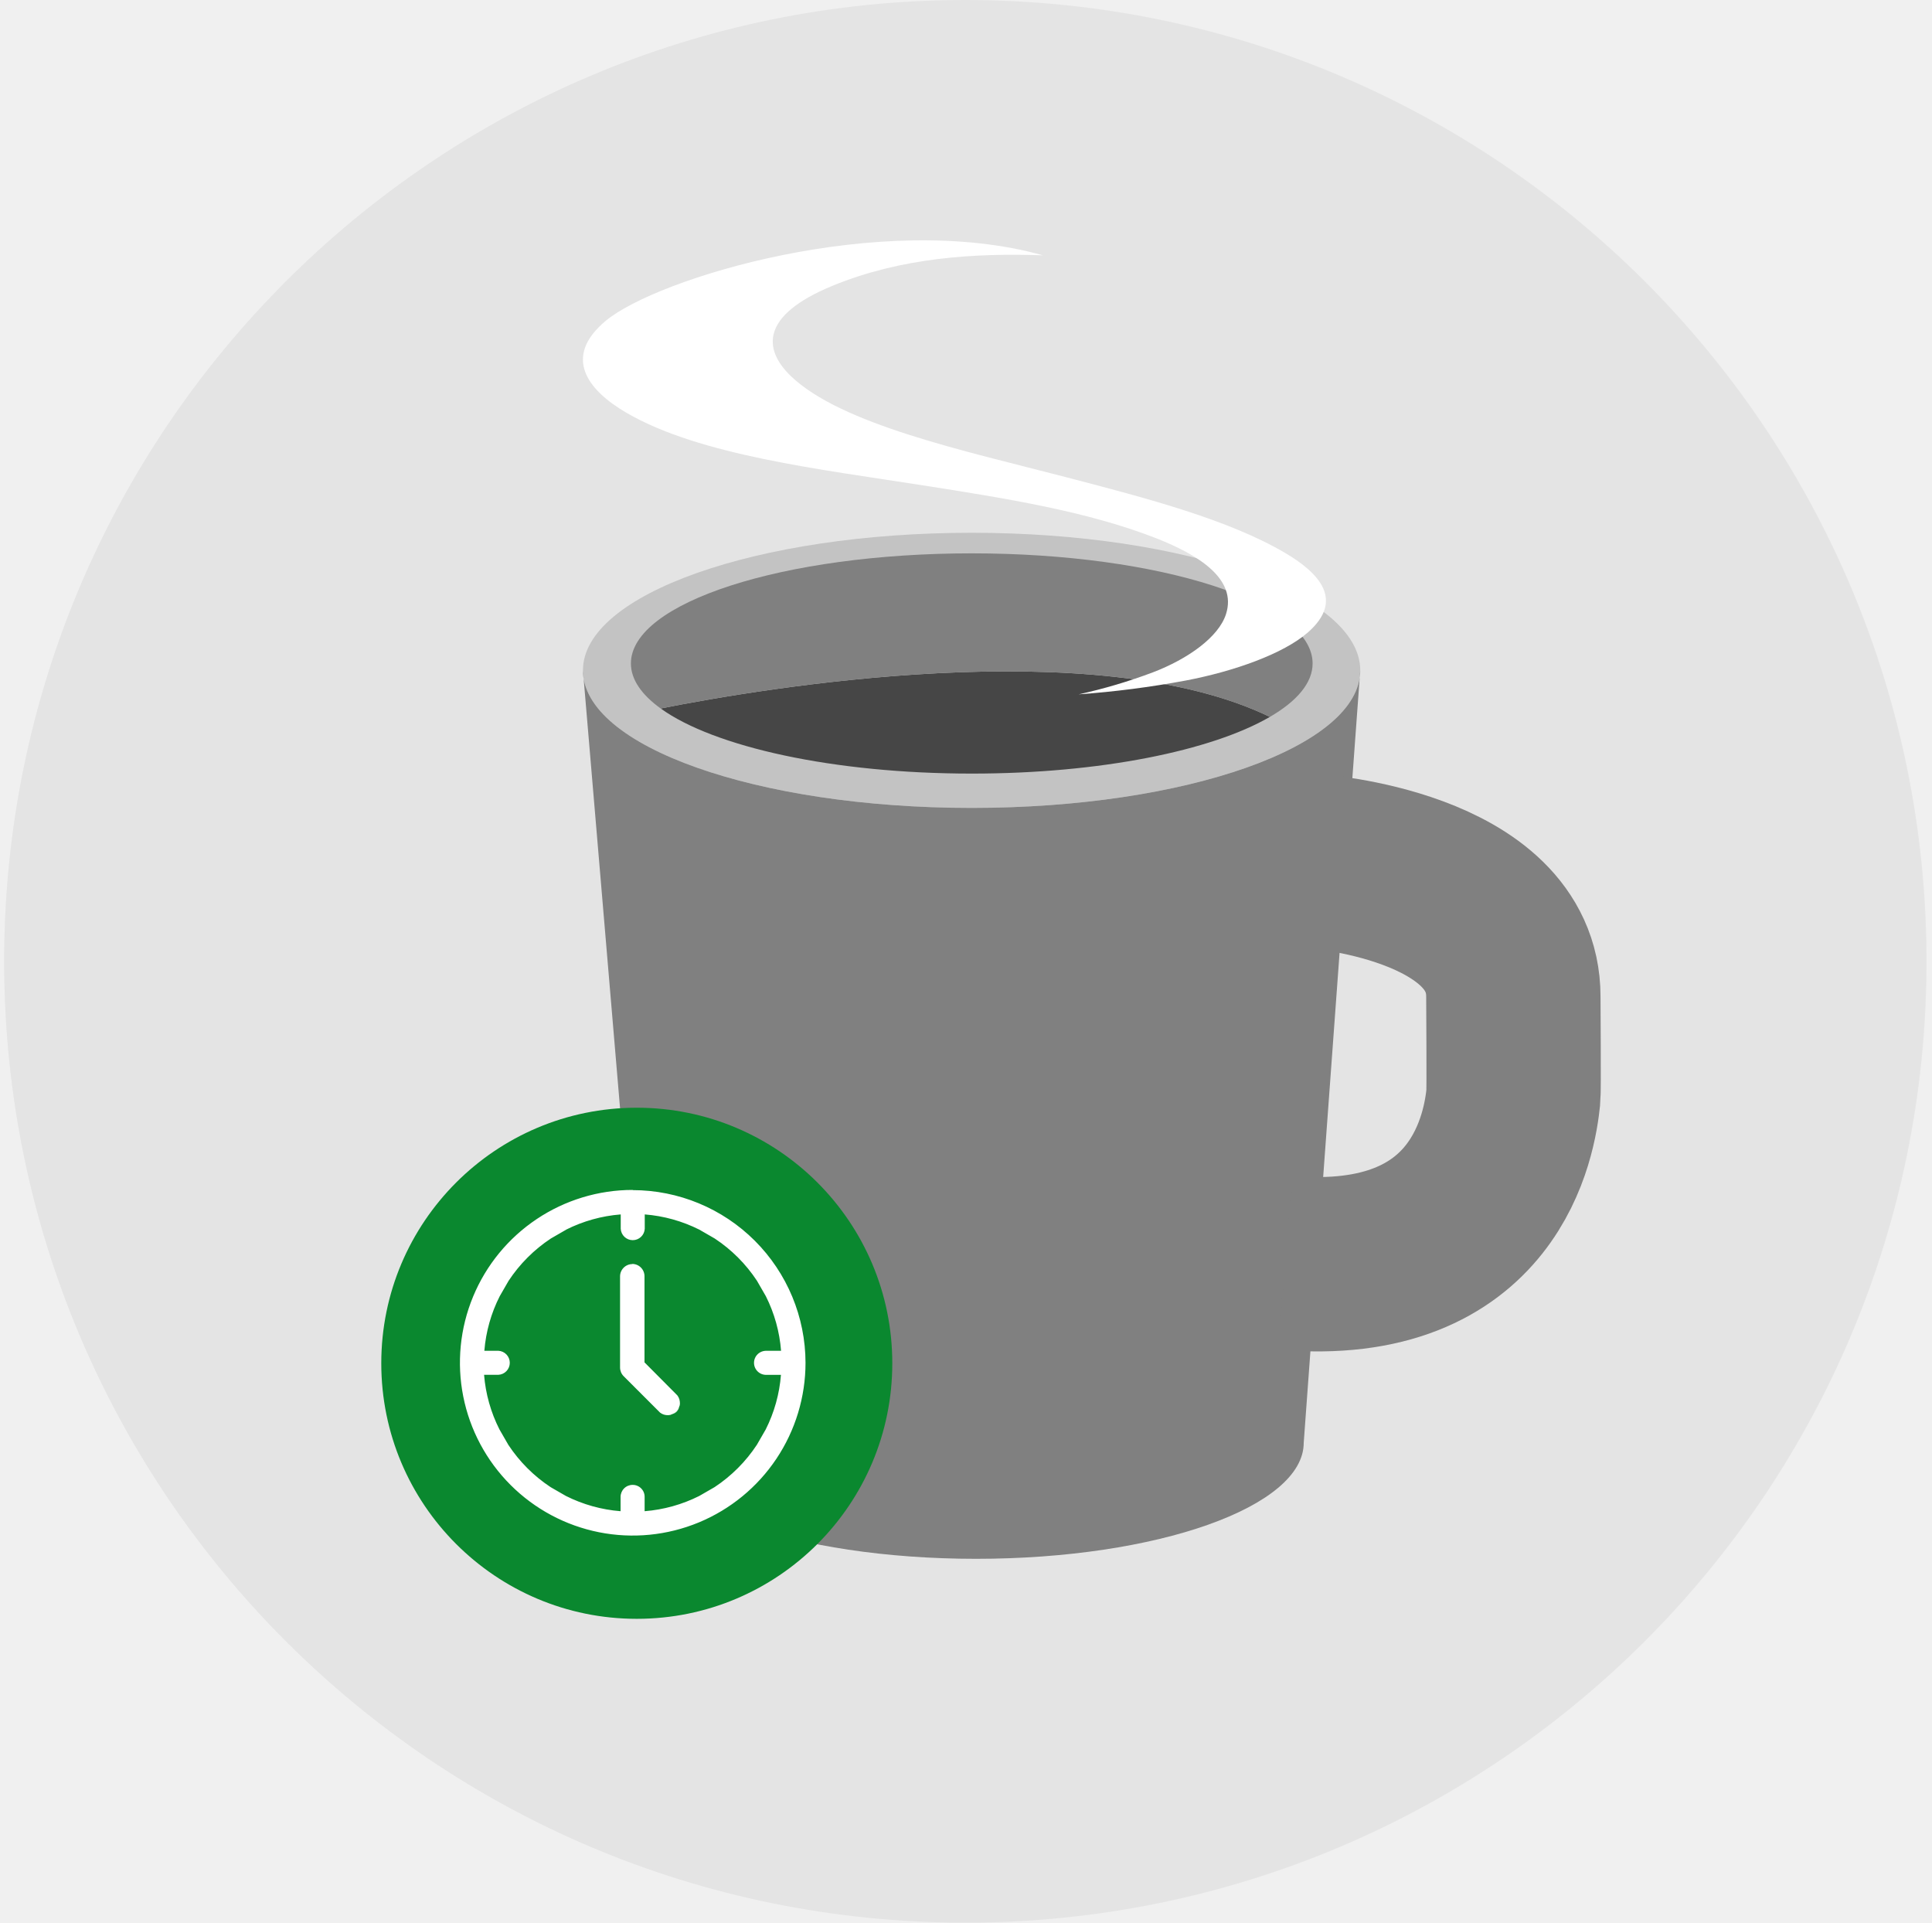
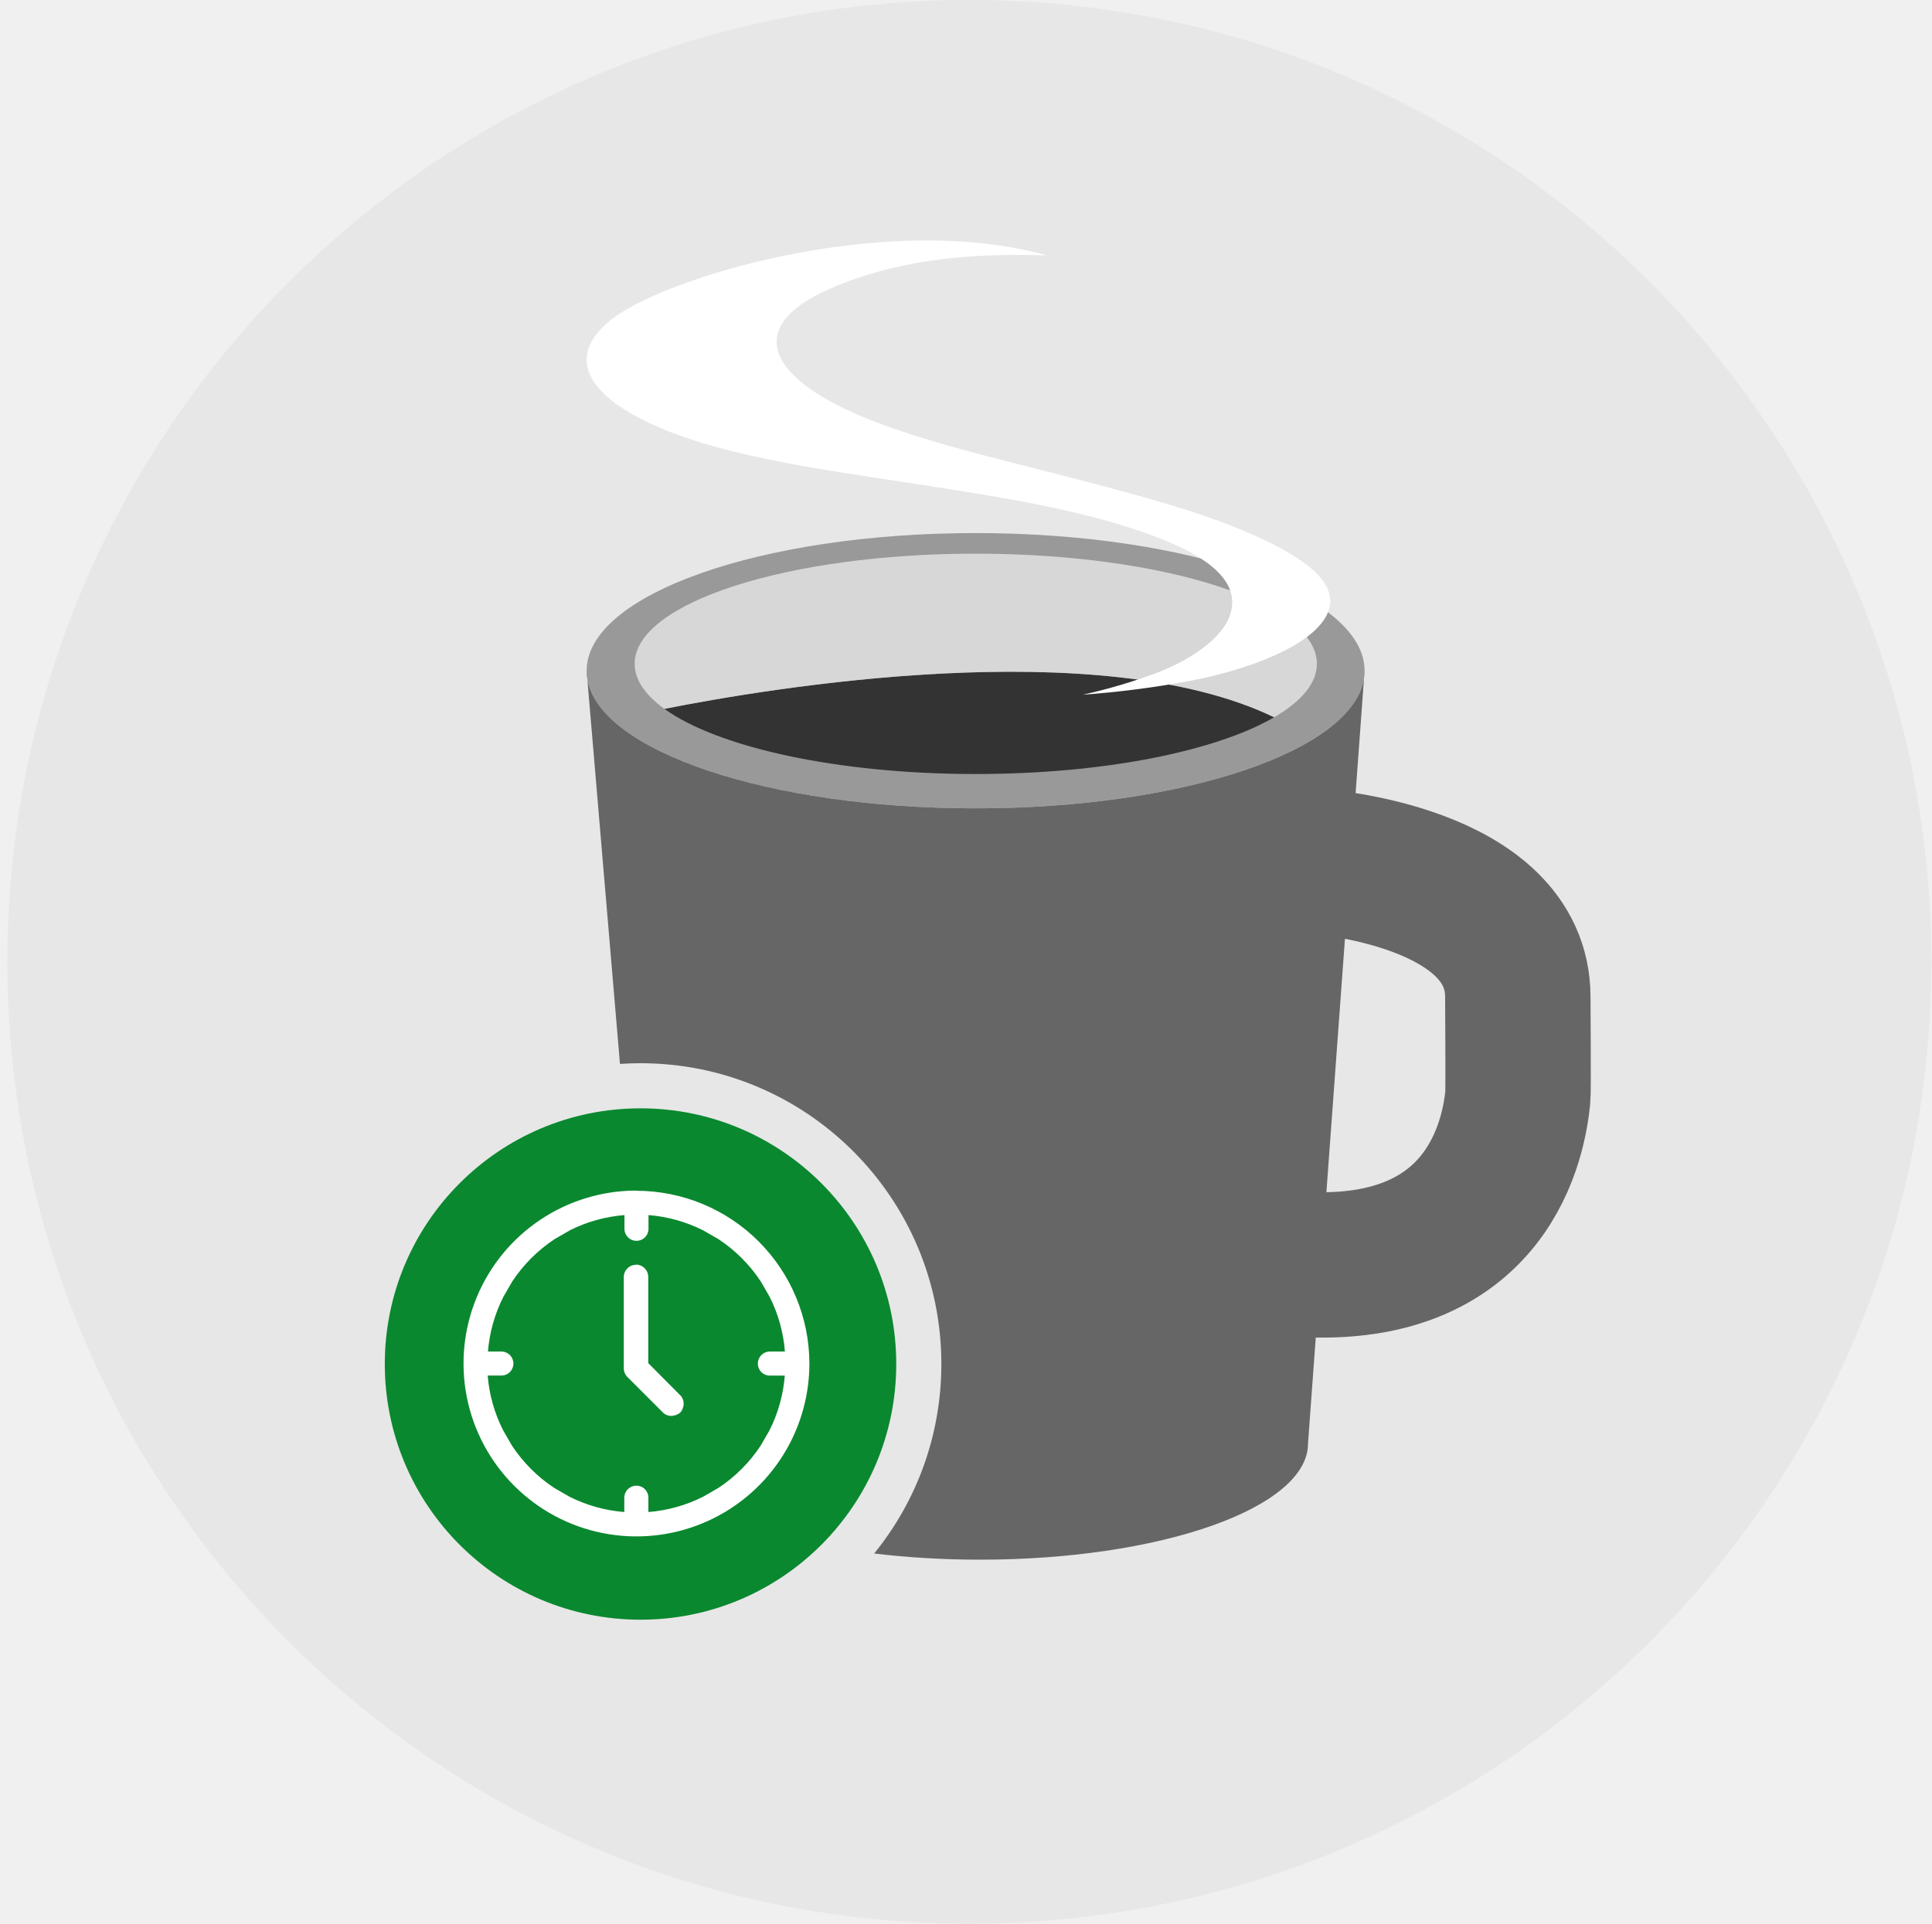
- <svg xmlns="http://www.w3.org/2000/svg" width="201" height="200" viewBox="0 0 201 200" fill="none">
-   <path opacity="0.05" d="M100.433 200C155.661 200 200.433 155.228 200.433 100C200.433 44.772 155.661 0 100.433 0C45.204 0 0.433 44.772 0.433 100C0.433 155.228 45.204 200 100.433 200Z" fill="black" />
-   <g opacity="0.05">
-     <path opacity="0.05" d="M100.384 200C155.612 200 200.384 155.228 200.384 100C200.384 44.772 155.612 0 100.384 0C45.155 0 0.384 44.772 0.384 100C0.384 155.228 45.155 200 100.384 200Z" fill="black" />
-   </g>
-   <path d="M141.516 69.731C141.516 77.637 123.411 84.042 101.08 84.042C78.749 84.042 60.648 77.643 60.648 69.731C60.648 61.82 78.749 55.421 101.08 55.421C123.411 55.421 141.516 61.813 141.516 69.731Z" fill="#C3C3C3" />
-   <path d="M60.648 69.731C60.648 77.637 78.749 84.042 101.08 84.042C123.411 84.042 141.516 77.643 141.516 69.731L135.635 150.088C135.635 156.749 120.375 162.152 101.547 162.152C82.719 162.152 67.459 156.752 67.459 150.088L60.648 69.731Z" fill="#808080" />
-   <path d="M68.735 73.698C74.28 77.691 86.68 80.471 101.099 80.471C114.443 80.471 126.054 78.091 132.116 74.572C113.874 65.758 79.523 71.555 68.735 73.698Z" fill="#464646" />
-   <path d="M136.56 69.015C136.56 62.69 120.685 57.561 101.099 57.561C81.513 57.561 65.638 62.68 65.638 69.015C65.638 70.685 66.752 72.268 68.735 73.698C79.523 71.555 113.874 65.758 132.116 74.572C134.944 72.931 136.56 71.03 136.56 69.015Z" fill="#808080" />
-   <path d="M65.174 42.938C72.77 47.368 85.442 48.827 96.038 50.491C104.676 51.844 113.173 53.194 120.352 56.016C124.703 57.731 128.709 60.233 127.554 63.87C126.793 66.267 123.6 68.544 119.917 69.949C117.409 70.891 114.837 71.653 112.22 72.227C115.958 71.957 119.678 71.478 123.363 70.79C128.405 69.831 133.527 68.004 136.058 65.796C139.897 62.44 137.267 59.618 133.693 57.513C127.813 54.055 119.389 51.844 110.857 49.624C100.376 46.898 87.47 44.144 82.252 39.095C79.418 36.353 79.088 32.825 86.597 29.734C93.744 26.794 101.371 26.308 108.502 26.56C91.709 21.838 68.307 28.922 62.989 33.397C58.558 37.121 61.054 40.535 65.174 42.938Z" fill="white" />
-   <path d="M136.56 89.567C136.56 89.567 157.451 90.991 157.445 103.666C157.445 104.306 157.512 113.437 157.445 114.064C157.071 117.743 154.786 133.199 133.706 131.359" stroke="#808080" stroke-width="18.137" stroke-miterlimit="10" />
-   <path d="M66.249 168.394C80.931 168.394 92.832 156.492 92.832 141.811C92.832 127.13 80.931 115.228 66.249 115.228C51.568 115.228 39.667 127.13 39.667 141.811C39.667 156.492 51.568 168.394 66.249 168.394Z" fill="#0A882F" />
-   <path d="M65.821 159.583C62.297 159.583 58.852 158.538 55.922 156.58C52.992 154.623 50.709 151.84 49.36 148.585C48.012 145.329 47.659 141.747 48.346 138.29C49.034 134.834 50.731 131.66 53.222 129.168C55.714 126.676 58.889 124.979 62.345 124.292C65.801 123.604 69.383 123.957 72.639 125.306C75.894 126.654 78.677 128.938 80.635 131.868C82.593 134.798 83.638 138.242 83.638 141.766C83.632 146.49 81.754 151.019 78.413 154.359C75.073 157.699 70.544 159.578 65.821 159.583ZM50.221 142.857C50.358 144.919 50.908 146.933 51.837 148.779L52.764 150.379C53.932 152.15 55.447 153.665 57.218 154.832L58.818 155.757C60.662 156.684 62.673 157.233 64.733 157.372V155.712C64.733 155.423 64.848 155.145 65.052 154.941C65.257 154.736 65.535 154.621 65.824 154.621C65.968 154.62 66.11 154.647 66.243 154.701C66.376 154.756 66.497 154.836 66.598 154.938C66.7 155.039 66.78 155.16 66.835 155.293C66.889 155.426 66.916 155.568 66.915 155.712V157.372C68.976 157.232 70.988 156.682 72.834 155.754L74.433 154.826C76.202 153.659 77.715 152.145 78.88 150.376L79.808 148.776C80.731 146.932 81.275 144.922 81.408 142.864H79.76C79.481 142.849 79.219 142.727 79.027 142.525C78.835 142.322 78.728 142.053 78.728 141.774C78.728 141.495 78.835 141.227 79.027 141.024C79.219 140.821 79.481 140.7 79.76 140.685H81.424C81.286 138.622 80.736 136.609 79.805 134.763L78.88 133.163C77.713 131.394 76.197 129.88 74.427 128.713L72.827 127.789C70.985 126.862 68.976 126.313 66.918 126.173V127.837C66.903 128.115 66.782 128.378 66.579 128.57C66.376 128.762 66.108 128.869 65.829 128.869C65.55 128.869 65.281 128.762 65.079 128.57C64.876 128.378 64.754 128.115 64.739 127.837V126.173C62.677 126.313 60.664 126.863 58.818 127.792L57.218 128.72C55.448 129.887 53.934 131.402 52.768 133.173L51.843 134.773C50.92 136.617 50.376 138.627 50.243 140.685H51.904C52.183 140.7 52.445 140.821 52.637 141.024C52.829 141.227 52.936 141.495 52.936 141.774C52.936 142.053 52.829 142.322 52.637 142.525C52.445 142.727 52.183 142.849 51.904 142.864L50.221 142.857ZM69.586 147.154C69.294 147.153 69.014 147.039 68.806 146.834L65.011 143.04C64.806 142.831 64.691 142.549 64.691 142.256V132.773C64.707 132.489 64.83 132.222 65.036 132.027C65.243 131.832 65.516 131.723 65.8 131.723C66.084 131.723 66.357 131.832 66.564 132.027C66.77 132.222 66.893 132.489 66.909 132.773V141.795L70.373 145.263C70.529 145.418 70.635 145.616 70.677 145.831C70.72 146.047 70.698 146.27 70.614 146.472C70.529 146.675 70.387 146.848 70.204 146.969C70.021 147.091 69.806 147.155 69.586 147.154Z" fill="white" />
-   <path d="M65.821 124.119C69.313 124.122 72.725 125.16 75.627 127.102C78.53 129.043 80.791 131.802 82.125 135.029C83.459 138.256 83.807 141.806 83.123 145.231C82.44 148.655 80.757 151.8 78.286 154.268C75.816 156.736 72.669 158.416 69.244 159.095C65.819 159.775 62.269 159.423 59.044 158.086C55.818 156.748 53.062 154.484 51.123 151.58C49.184 148.675 48.15 145.261 48.151 141.77C48.152 139.45 48.61 137.154 49.498 135.012C50.387 132.869 51.689 130.923 53.33 129.284C54.97 127.645 56.918 126.345 59.061 125.459C61.205 124.573 63.502 124.117 65.821 124.119ZM65.821 128.764C65.575 128.764 65.339 128.666 65.165 128.492C64.99 128.318 64.891 128.083 64.89 127.837V126.004C62.749 126.124 60.656 126.68 58.737 127.638L57.138 128.569C55.346 129.752 53.813 131.285 52.63 133.077L51.699 134.677C50.735 136.593 50.174 138.687 50.051 140.829H51.885C52.122 140.843 52.344 140.947 52.507 141.12C52.67 141.292 52.761 141.521 52.761 141.758C52.761 141.996 52.67 142.224 52.507 142.397C52.344 142.57 52.122 142.674 51.885 142.688H50.051C50.174 144.83 50.735 146.924 51.699 148.84L52.63 150.44C53.811 152.23 55.342 153.762 57.132 154.944L58.731 155.875C60.65 156.837 62.744 157.396 64.886 157.52V155.686C64.887 155.44 64.986 155.204 65.16 155.03C65.335 154.856 65.571 154.759 65.817 154.759C65.94 154.757 66.061 154.78 66.175 154.827C66.288 154.873 66.391 154.941 66.478 155.027C66.564 155.114 66.633 155.216 66.679 155.33C66.726 155.443 66.749 155.564 66.749 155.686V157.52C68.889 157.396 70.981 156.837 72.897 155.875L74.497 154.944C76.286 153.762 77.817 152.23 78.999 150.44L79.93 148.84C80.894 146.924 81.454 144.83 81.574 142.688H79.76C79.633 142.695 79.507 142.677 79.387 142.633C79.268 142.59 79.159 142.523 79.067 142.436C78.974 142.349 78.901 142.244 78.851 142.127C78.8 142.011 78.774 141.885 78.774 141.758C78.774 141.631 78.8 141.506 78.851 141.39C78.901 141.273 78.974 141.168 79.067 141.081C79.159 140.994 79.268 140.927 79.387 140.883C79.507 140.84 79.633 140.822 79.76 140.829H81.59C81.47 138.687 80.91 136.593 79.945 134.677L79.014 133.077C77.834 131.287 76.302 129.755 74.513 128.573L72.913 127.642C70.997 126.68 68.905 126.12 66.764 125.997V127.83C66.764 128.076 66.667 128.312 66.493 128.486C66.319 128.66 66.083 128.758 65.837 128.758L65.821 128.764ZM65.798 131.826C66.053 131.826 66.297 131.927 66.477 132.107C66.657 132.287 66.758 132.531 66.758 132.786V141.872L70.277 145.391C70.39 145.473 70.483 145.578 70.551 145.699C70.619 145.82 70.659 145.954 70.67 146.092C70.681 146.231 70.662 146.37 70.614 146.5C70.566 146.63 70.49 146.748 70.392 146.847C70.294 146.945 70.176 147.02 70.046 147.068C69.915 147.116 69.776 147.136 69.638 147.125C69.5 147.114 69.365 147.073 69.244 147.005C69.123 146.937 69.018 146.844 68.937 146.732L65.107 142.924C65.019 142.837 64.948 142.732 64.901 142.617C64.853 142.501 64.828 142.377 64.829 142.253V132.773C64.829 132.519 64.93 132.274 65.11 132.095C65.29 131.915 65.534 131.813 65.789 131.813L65.798 131.826ZM65.827 123.78C62.272 123.78 58.796 124.834 55.84 126.81C52.883 128.785 50.579 131.593 49.219 134.877C47.858 138.162 47.502 141.777 48.196 145.264C48.889 148.751 50.602 151.954 53.116 154.468C55.63 156.982 58.833 158.694 62.32 159.388C65.807 160.082 69.422 159.726 72.707 158.365C75.991 157.004 78.799 154.7 80.774 151.744C82.749 148.788 83.804 145.312 83.804 141.757C83.794 136.993 81.895 132.427 78.524 129.061C75.153 125.695 70.585 123.803 65.821 123.799L65.827 123.78ZM58.898 127.91C60.671 127.02 62.601 126.482 64.579 126.327V127.817C64.596 128.138 64.734 128.44 64.967 128.661C65.199 128.882 65.508 129.005 65.829 129.005C66.15 129.005 66.458 128.882 66.691 128.661C66.923 128.44 67.062 128.138 67.078 127.817V126.327C69.055 126.483 70.984 127.021 72.757 127.91L74.356 128.832C76.106 129.986 77.603 131.483 78.755 133.234L79.677 134.834C80.569 136.607 81.107 138.537 81.26 140.515H79.76C79.591 140.507 79.421 140.533 79.262 140.592C79.103 140.651 78.958 140.741 78.835 140.858C78.712 140.975 78.614 141.116 78.547 141.271C78.48 141.427 78.446 141.595 78.446 141.765C78.446 141.934 78.48 142.102 78.547 142.258C78.614 142.414 78.712 142.555 78.835 142.671C78.958 142.788 79.103 142.879 79.262 142.938C79.421 142.997 79.591 143.023 79.76 143.014H81.248C81.094 144.992 80.556 146.921 79.664 148.693L78.743 150.292C77.589 152.042 76.093 153.54 74.344 154.695L72.744 155.616C70.971 156.506 69.043 157.043 67.065 157.2V155.709C67.067 155.544 67.035 155.381 66.973 155.229C66.91 155.077 66.818 154.939 66.701 154.823C66.585 154.706 66.447 154.615 66.294 154.553C66.142 154.49 65.979 154.459 65.814 154.461C65.483 154.461 65.165 154.592 64.931 154.826C64.696 155.06 64.564 155.378 64.563 155.709V157.2C62.585 157.044 60.655 156.506 58.882 155.616L57.282 154.695C55.533 153.54 54.036 152.042 52.883 150.292L51.962 148.693C51.063 146.921 50.52 144.991 50.362 143.011H51.849C52.17 142.995 52.472 142.856 52.693 142.623C52.914 142.391 53.037 142.082 53.037 141.762C53.037 141.441 52.914 141.132 52.693 140.9C52.472 140.667 52.17 140.528 51.849 140.512H50.391C50.549 138.533 51.092 136.604 51.99 134.834L52.912 133.234C54.065 131.484 55.562 129.987 57.311 128.832L58.91 127.91H58.898ZM65.789 131.493C65.449 131.493 65.124 131.628 64.884 131.868C64.644 132.108 64.509 132.434 64.509 132.773V142.253C64.51 142.589 64.643 142.912 64.88 143.152L68.671 146.943C68.917 147.133 69.224 147.227 69.534 147.208C69.845 147.188 70.137 147.057 70.358 146.837C70.578 146.618 70.711 146.325 70.731 146.015C70.752 145.705 70.659 145.398 70.469 145.151L67.052 141.715V132.757C67.052 132.418 66.918 132.092 66.678 131.852C66.438 131.612 66.112 131.477 65.773 131.477L65.789 131.493Z" fill="white" />
+ <svg xmlns="http://www.w3.org/2000/svg" width="241" height="240" viewBox="0 0 241 240" fill="none">
+   <path opacity="0.05" d="M120.919 240C187.194 240 240.919 186.274 240.919 120C240.919 53.726 187.194 0 120.919 0C54.645 0 0.919 53.726 0.919 120C0.919 186.274 54.645 240 120.919 240Z" fill="#333333" />
+   <path d="M170.219 83.678C170.219 93.164 148.493 100.85 121.696 100.85C94.899 100.85 73.177 93.172 73.177 83.678C73.177 74.183 94.899 66.505 121.696 66.505C148.493 66.505 170.219 74.176 170.219 83.678Z" fill="#999999" />
+   <path d="M82.882 88.438C89.535 93.23 104.416 96.566 121.719 96.566C137.732 96.566 151.664 93.709 158.939 89.486C137.049 78.909 95.828 85.866 82.882 88.438Z" fill="#333333" />
+   <path d="M164.272 82.818C164.272 75.228 145.222 69.074 121.719 69.074C98.216 69.074 79.166 75.216 79.166 82.818C79.166 84.822 80.502 86.722 82.882 88.438C95.828 85.866 137.049 78.909 158.939 89.486C162.333 87.517 164.272 85.236 164.272 82.818Z" fill="#D7D7D7" />
+   <path d="M78.609 51.525C87.724 56.842 102.93 58.593 115.645 60.589C126.011 62.213 136.208 63.833 144.823 67.219C150.044 69.277 154.851 72.279 153.465 76.644C152.551 79.52 148.72 82.253 144.301 83.939C141.291 85.069 138.204 85.983 135.064 86.672C139.55 86.349 144.014 85.773 148.436 84.948C154.486 83.797 160.632 81.605 163.669 78.956C168.276 74.928 165.12 71.542 160.832 69.016C153.776 64.866 143.667 62.213 133.428 59.549C120.851 56.278 105.364 52.972 99.103 46.914C95.701 43.624 95.306 39.389 104.316 35.681C112.893 32.153 122.045 31.569 130.603 31.872C110.451 26.206 82.368 34.706 75.987 40.077C70.67 44.545 73.665 48.642 78.609 51.525Z" fill="white" />
+   <path d="M164.272 107.48C164.272 107.48 189.342 109.189 189.334 124.399C189.334 125.167 189.415 136.124 189.334 136.877C188.885 141.292 186.144 159.838 160.848 157.631" stroke="#666666" stroke-width="18.137" stroke-miterlimit="10" />
+   <path d="M79.899 202.073C97.517 202.073 111.799 187.791 111.799 170.173C111.799 152.556 97.517 138.274 79.899 138.274C62.282 138.274 48 152.556 48 170.173C48 187.791 62.282 202.073 79.899 202.073Z" fill="#0A882F" />
+   <path fill-rule="evenodd" clip-rule="evenodd" d="M73.177 83.678C73.177 84.03 73.207 84.379 73.266 84.726L73.177 83.678ZM170.152 84.585C168.821 93.656 147.635 100.85 121.696 100.85C95.893 100.85 74.796 93.724 73.266 84.726L77.335 132.733C78.183 132.676 79.037 132.646 79.899 132.646C100.625 132.646 117.426 149.448 117.426 170.173C117.426 179.133 114.287 187.359 109.047 193.811C113.191 194.311 117.634 194.583 122.256 194.583C144.85 194.583 163.162 188.098 163.162 180.105L170.152 84.585ZM170.152 84.585C170.196 84.284 170.219 83.982 170.219 83.678L170.152 84.585Z" fill="#666666" />
+   <path d="M79.385 191.5C75.156 191.5 71.023 190.246 67.507 187.897C63.991 185.547 61.25 182.208 59.632 178.301C58.014 174.395 57.591 170.096 58.416 165.949C59.24 161.801 61.277 157.992 64.267 155.002C67.257 152.011 71.067 149.975 75.214 149.15C79.361 148.325 83.66 148.749 87.567 150.367C91.473 151.985 94.812 154.725 97.162 158.241C99.511 161.757 100.765 165.891 100.765 170.12C100.759 175.788 98.504 181.223 94.496 185.231C90.488 189.239 85.053 191.494 79.385 191.5ZM60.665 171.429C60.83 173.903 61.489 176.32 62.604 178.535L63.717 180.455C65.118 182.58 66.936 184.398 69.061 185.799L70.981 186.908C73.195 188.02 75.608 188.679 78.08 188.847V186.854C78.08 186.507 78.218 186.174 78.463 185.929C78.709 185.683 79.041 185.545 79.389 185.545C79.561 185.544 79.732 185.576 79.891 185.642C80.051 185.707 80.196 185.803 80.318 185.925C80.44 186.047 80.536 186.192 80.601 186.352C80.667 186.511 80.699 186.682 80.698 186.854V188.847C83.171 188.679 85.586 188.018 87.8 186.904L89.72 185.791C91.842 184.391 93.658 182.574 95.056 180.451L96.17 178.531C97.277 176.318 97.93 173.906 98.089 171.436H96.112C95.778 171.418 95.463 171.273 95.232 171.029C95.002 170.786 94.874 170.464 94.874 170.129C94.874 169.794 95.002 169.472 95.232 169.229C95.463 168.986 95.778 168.84 96.112 168.822H98.108C97.944 166.347 97.283 163.93 96.166 161.716L95.056 159.796C93.655 157.672 91.837 155.856 89.712 154.456L87.793 153.346C85.582 152.234 83.171 151.575 80.702 151.408V153.404C80.684 153.738 80.538 154.053 80.295 154.284C80.052 154.514 79.729 154.642 79.394 154.642C79.06 154.642 78.737 154.514 78.494 154.284C78.251 154.053 78.105 153.738 78.087 153.404V151.408C75.613 151.575 73.197 152.236 70.981 153.35L69.061 154.464C66.938 155.865 65.121 157.683 63.721 159.808L62.612 161.727C61.504 163.94 60.852 166.353 60.692 168.822H62.685C63.019 168.84 63.334 168.986 63.564 169.229C63.795 169.472 63.923 169.794 63.923 170.129C63.923 170.464 63.795 170.786 63.564 171.029C63.334 171.273 63.019 171.418 62.685 171.436L60.665 171.429ZM83.904 176.585C83.553 176.584 83.217 176.446 82.967 176.201L78.414 171.648C78.167 171.397 78.029 171.059 78.03 170.707V159.328C78.048 158.987 78.196 158.667 78.444 158.432C78.691 158.198 79.019 158.067 79.36 158.067C79.701 158.067 80.029 158.198 80.276 158.432C80.524 158.667 80.672 158.987 80.69 159.328V170.154L84.848 174.316C85.034 174.502 85.162 174.739 85.213 174.997C85.264 175.256 85.238 175.524 85.136 175.767C85.035 176.01 84.864 176.218 84.644 176.363C84.425 176.509 84.167 176.586 83.904 176.585Z" fill="white" />
+   <path d="M79.385 148.943C83.575 148.946 87.671 150.191 91.153 152.522C94.635 154.852 97.349 158.163 98.95 162.035C100.551 165.908 100.968 170.168 100.148 174.277C99.328 178.386 97.308 182.16 94.344 185.122C91.379 188.083 87.603 190.099 83.493 190.914C79.383 191.73 75.123 191.308 71.252 189.703C67.382 188.097 64.074 185.381 61.747 181.895C59.421 178.41 58.18 174.314 58.181 170.123C58.182 167.34 58.732 164.585 59.798 162.014C60.864 159.443 62.426 157.108 64.395 155.141C66.364 153.174 68.702 151.614 71.273 150.551C73.846 149.487 76.602 148.941 79.385 148.943ZM79.385 154.517C79.09 154.516 78.806 154.399 78.597 154.19C78.388 153.982 78.27 153.699 78.268 153.404V151.204C75.699 151.349 73.187 152.016 70.885 153.166L68.965 154.283C66.815 155.702 64.975 157.542 63.556 159.693L62.439 161.612C61.282 163.912 60.609 166.425 60.462 168.995H62.662C62.946 169.011 63.213 169.136 63.409 169.344C63.604 169.551 63.713 169.825 63.713 170.11C63.713 170.395 63.604 170.669 63.409 170.876C63.213 171.084 62.946 171.209 62.662 171.225H60.462C60.609 173.796 61.282 176.308 62.439 178.608L63.556 180.527C64.973 182.675 66.811 184.514 68.958 185.933L70.877 187.05C73.179 188.204 75.693 188.876 78.264 189.023V186.824C78.265 186.528 78.383 186.245 78.592 186.036C78.802 185.827 79.085 185.71 79.381 185.71C79.528 185.709 79.674 185.737 79.809 185.792C79.945 185.847 80.069 185.929 80.173 186.033C80.277 186.136 80.359 186.26 80.415 186.396C80.471 186.531 80.499 186.677 80.498 186.824V189.023C83.067 188.876 85.578 188.204 87.877 187.05L89.797 185.933C91.944 184.514 93.781 182.675 95.198 180.527L96.315 178.608C97.473 176.309 98.145 173.796 98.289 171.225H96.112C95.96 171.234 95.808 171.212 95.665 171.16C95.522 171.108 95.391 171.027 95.28 170.923C95.169 170.818 95.081 170.692 95.021 170.553C94.96 170.413 94.929 170.262 94.929 170.11C94.929 169.958 94.96 169.807 95.021 169.667C95.081 169.528 95.169 169.402 95.28 169.297C95.391 169.193 95.522 169.112 95.665 169.06C95.808 169.008 95.96 168.986 96.112 168.995H98.308C98.164 166.425 97.492 163.911 96.335 161.612L95.217 159.693C93.8 157.545 91.963 155.706 89.816 154.287L87.896 153.17C85.597 152.016 83.086 151.344 80.517 151.197V153.396C80.517 153.692 80.4 153.975 80.191 154.184C79.983 154.392 79.699 154.51 79.404 154.51L79.385 154.517ZM79.358 158.191C79.663 158.191 79.956 158.313 80.172 158.529C80.388 158.745 80.51 159.038 80.51 159.343V170.246L84.733 174.469C84.868 174.567 84.98 174.693 85.061 174.838C85.142 174.984 85.191 175.145 85.204 175.311C85.218 175.477 85.195 175.644 85.137 175.8C85.079 175.956 84.989 176.098 84.871 176.216C84.753 176.334 84.611 176.425 84.455 176.482C84.299 176.54 84.132 176.563 83.966 176.55C83.8 176.537 83.638 176.488 83.493 176.406C83.348 176.325 83.222 176.213 83.124 176.078L78.529 171.509C78.422 171.404 78.338 171.278 78.281 171.14C78.223 171.001 78.194 170.853 78.195 170.703V159.328C78.195 159.022 78.316 158.729 78.532 158.513C78.748 158.297 79.041 158.176 79.347 158.176L79.358 158.191ZM79.392 148.536C75.126 148.536 70.955 149.801 67.408 152.172C63.86 154.542 61.095 157.911 59.462 161.853C57.83 165.795 57.403 170.132 58.235 174.317C59.067 178.501 61.122 182.345 64.139 185.362C67.156 188.379 70.999 190.433 75.184 191.266C79.369 192.098 83.706 191.671 87.648 190.038C91.59 188.405 94.959 185.64 97.329 182.093C99.699 178.545 100.965 174.375 100.965 170.108C100.952 164.391 98.674 158.913 94.629 154.873C90.584 150.834 85.102 148.563 79.385 148.559L79.392 148.536ZM71.077 153.492C73.206 152.424 75.521 151.779 77.895 151.592V153.381C77.915 153.765 78.081 154.128 78.36 154.393C78.639 154.658 79.01 154.806 79.394 154.806C79.779 154.806 80.15 154.658 80.429 154.393C80.708 154.128 80.874 153.765 80.894 153.381V151.592C83.266 151.779 85.581 152.425 87.708 153.492L89.628 154.598C91.727 155.983 93.523 157.78 94.906 159.881L96.012 161.8C97.083 163.928 97.728 166.244 97.912 168.619H96.112C95.909 168.608 95.706 168.639 95.515 168.71C95.324 168.781 95.149 168.89 95.002 169.03C94.854 169.17 94.737 169.339 94.657 169.526C94.576 169.713 94.535 169.914 94.535 170.118C94.535 170.321 94.576 170.523 94.657 170.71C94.737 170.897 94.854 171.065 95.002 171.206C95.149 171.346 95.324 171.455 95.515 171.525C95.706 171.596 95.909 171.627 96.112 171.617H97.897C97.712 173.99 97.067 176.305 95.997 178.431L94.891 180.351C93.507 182.451 91.711 184.248 89.612 185.634L87.693 186.739C85.565 187.807 83.251 188.452 80.878 188.64V186.851C80.88 186.653 80.842 186.457 80.767 186.275C80.692 186.092 80.582 185.926 80.442 185.787C80.302 185.648 80.136 185.537 79.953 185.463C79.77 185.389 79.575 185.351 79.377 185.353C78.98 185.353 78.599 185.511 78.317 185.792C78.036 186.072 77.877 186.453 77.876 186.851V188.64C75.502 188.453 73.186 187.807 71.058 186.739L69.138 185.634C67.04 184.248 65.244 182.451 63.859 180.351L62.754 178.431C61.676 176.305 61.024 173.989 60.834 171.613H62.619C63.004 171.594 63.366 171.427 63.631 171.148C63.897 170.869 64.045 170.499 64.045 170.114C64.045 169.729 63.897 169.359 63.631 169.08C63.366 168.801 63.004 168.634 62.619 168.615H60.869C61.058 166.24 61.711 163.925 62.788 161.8L63.894 159.881C65.278 157.781 67.074 155.984 69.173 154.598L71.092 153.492H71.077ZM79.347 157.792C78.939 157.792 78.549 157.954 78.261 158.242C77.973 158.53 77.811 158.921 77.811 159.328V170.703C77.811 171.107 77.972 171.495 78.256 171.782L82.805 176.331C83.101 176.56 83.469 176.673 83.841 176.649C84.214 176.626 84.565 176.468 84.829 176.204C85.093 175.941 85.253 175.591 85.277 175.218C85.302 174.846 85.19 174.477 84.963 174.181L80.863 170.058V159.309C80.863 158.901 80.701 158.511 80.413 158.223C80.125 157.935 79.734 157.773 79.327 157.773L79.347 157.792Z" fill="white" />
</svg>
